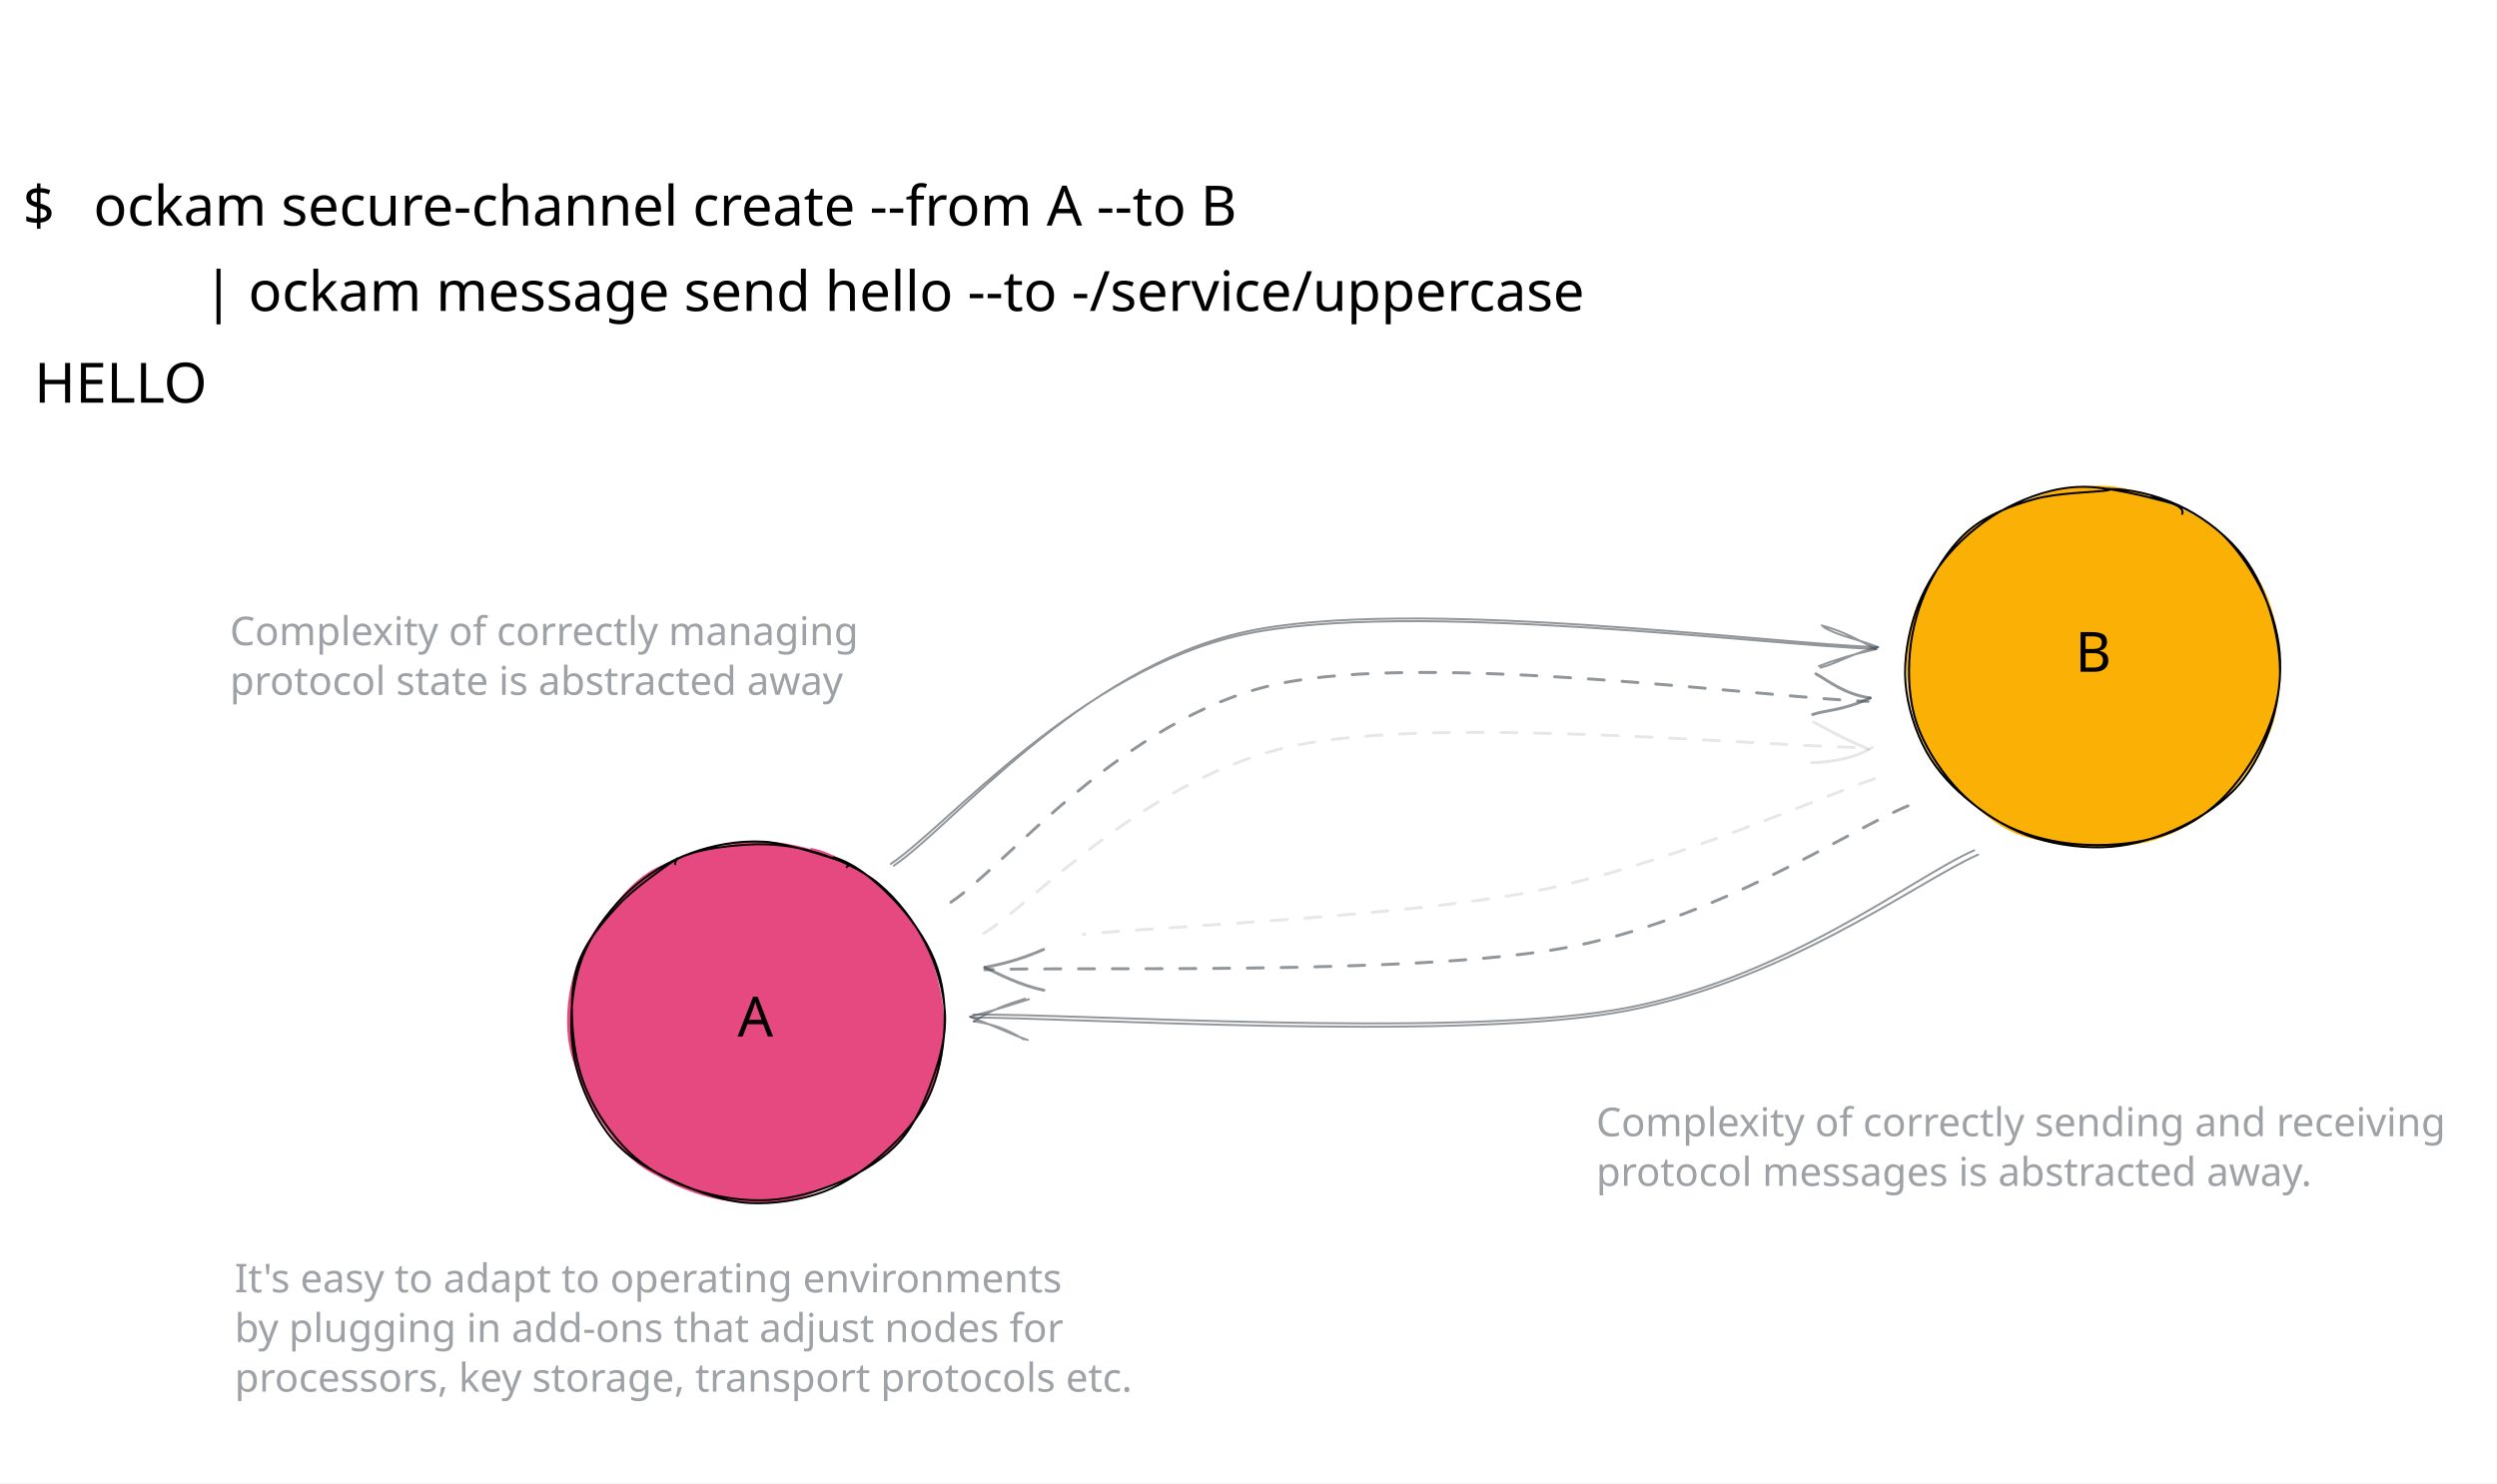
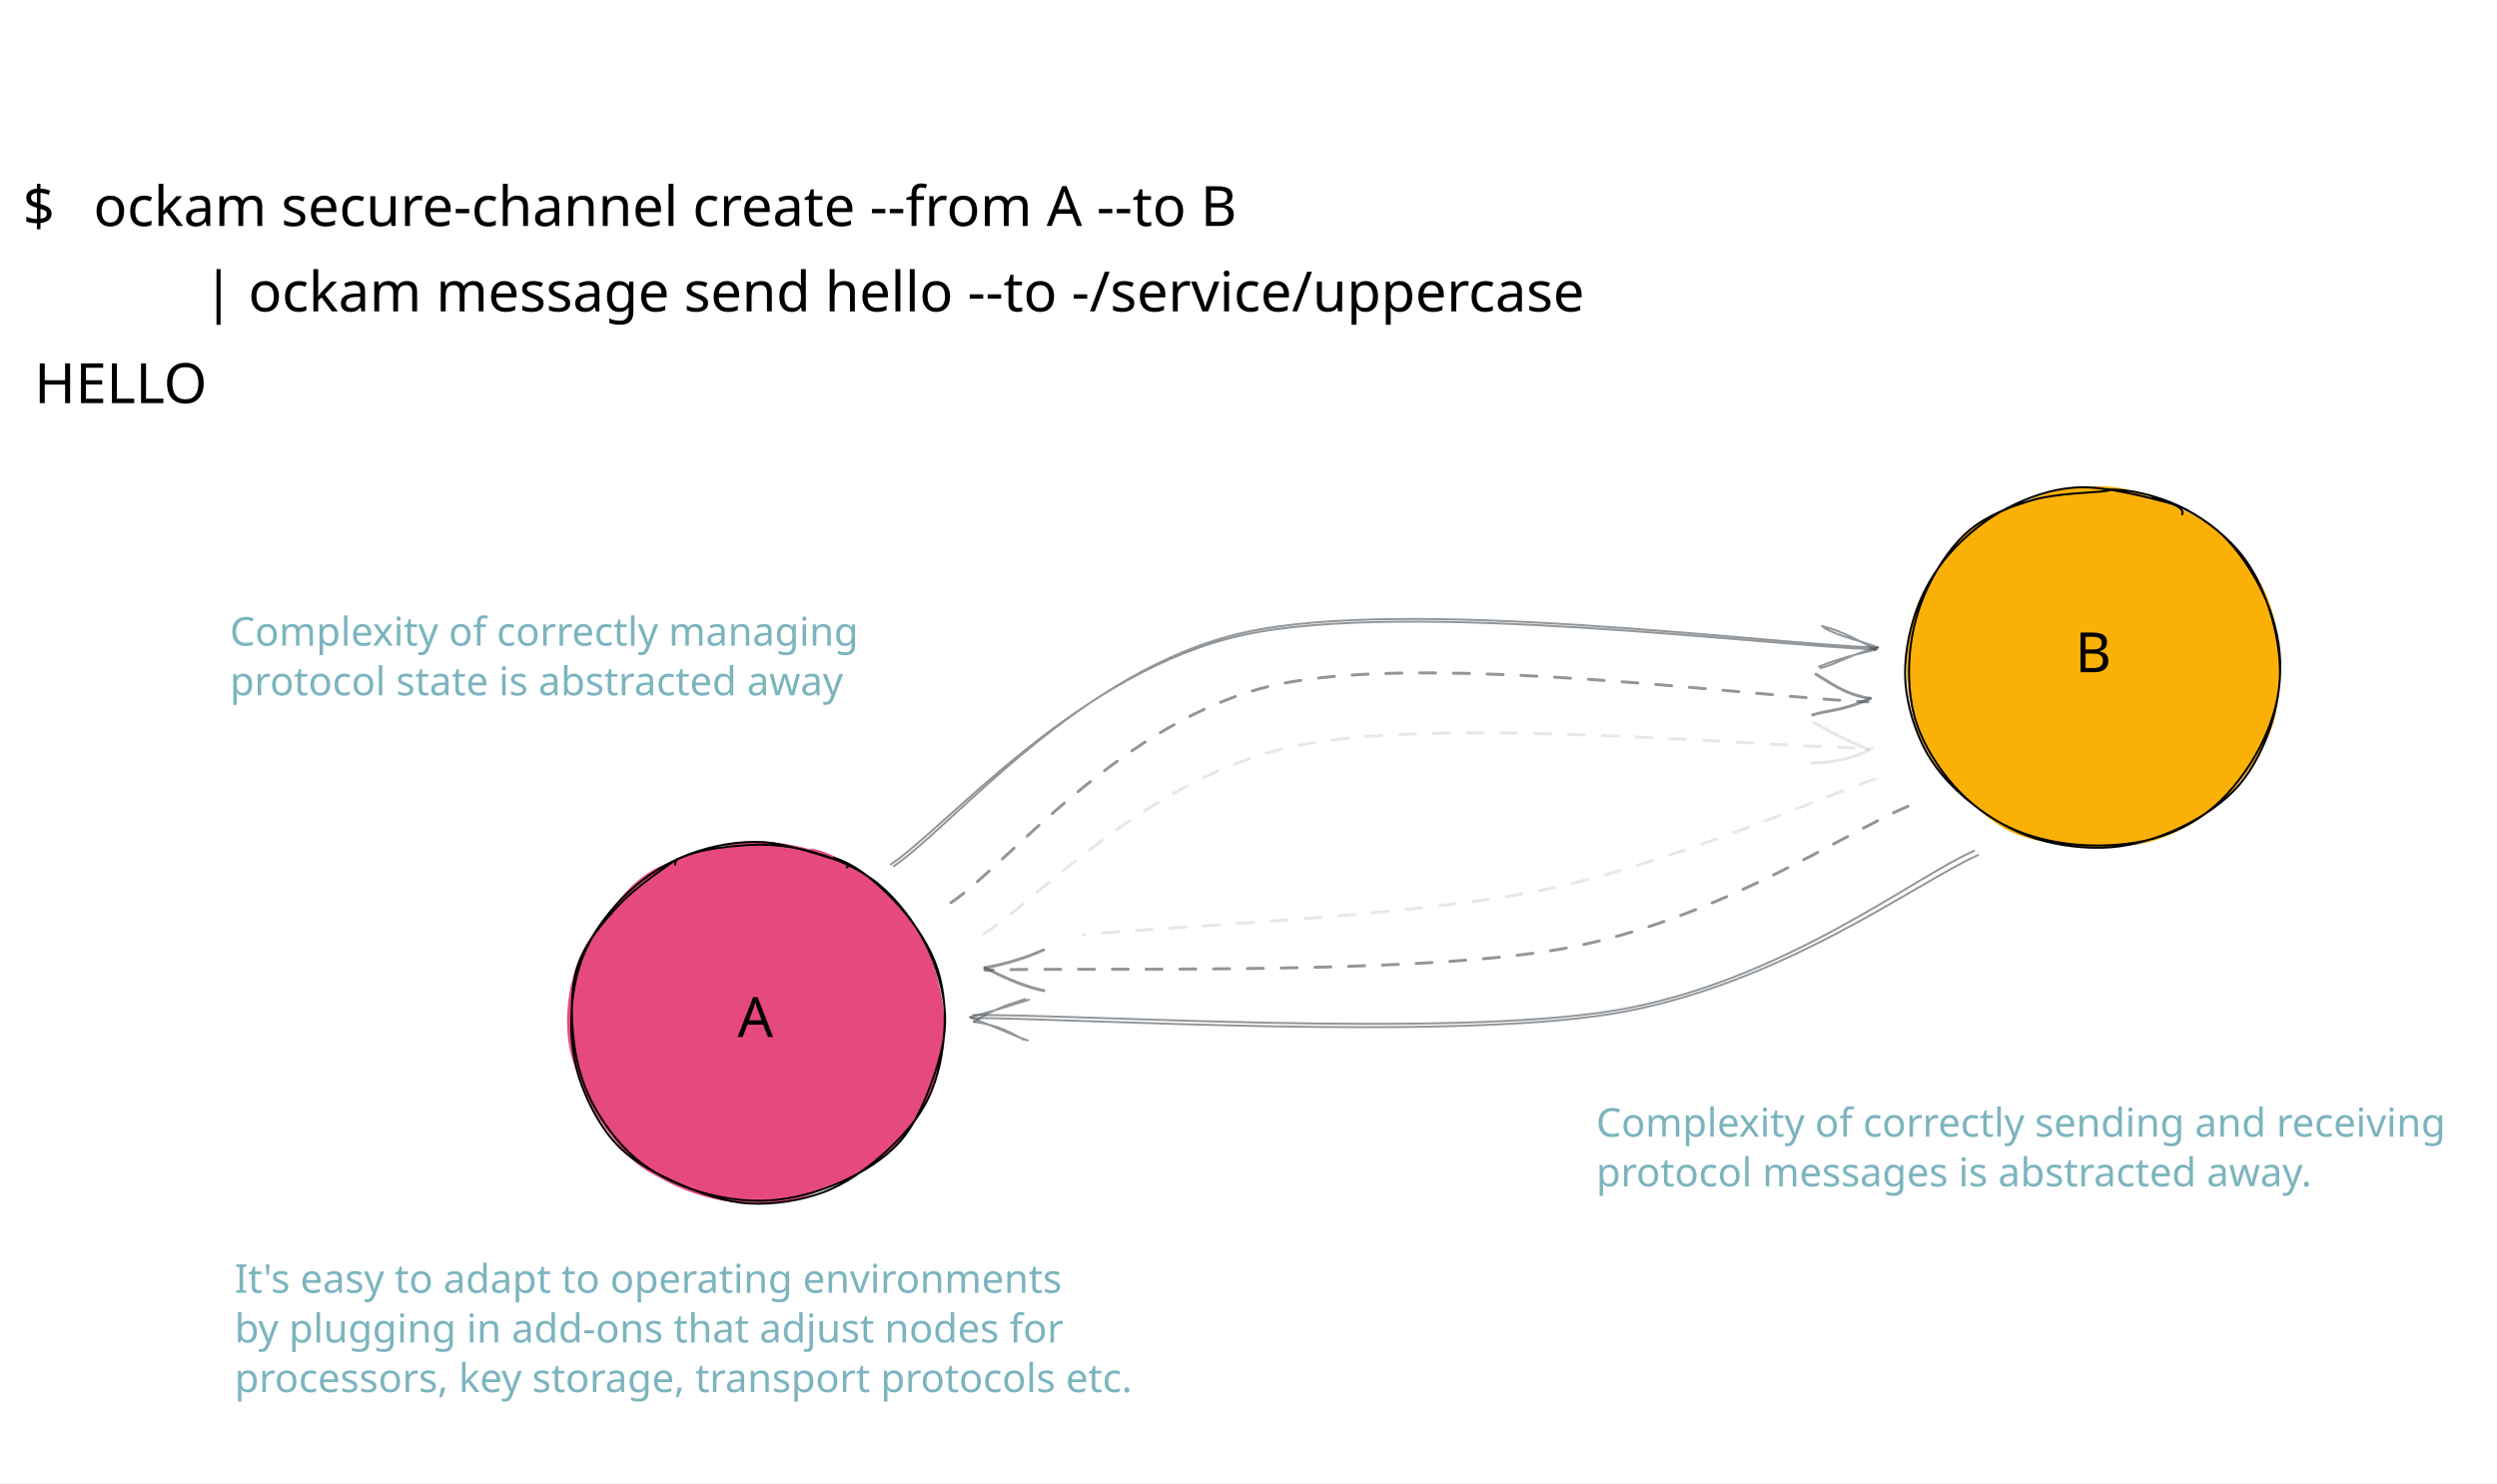
<svg xmlns="http://www.w3.org/2000/svg" version="1.1" viewBox="0 0 1257.012 746.746" width="1257.012" height="746.746">
  
-   eyJ2ZXJzaW9uIjoiMSIsImVuY29kaW5nIjoiYnN0cmluZyIsImNvbXByZXNzZWQiOnRydWUsImVuY29kZWQiOiJ4nO1cXFtT20hcdTAwMTZ+z69QMVu1L3Gn75d5M0lISFxiSTZcdTAwMTBcdTAwMDI7UynZlm2BLFx1MDAxOUlcdTAwMTic2fz3PS1cdTAwMWJLsuVcdTAwMWJcdTAwMTjGpEZcdTAwMGaJrJZafTnfd75zusVfz1x1MDAxY2cnXHUwMDFk9r2d351cdTAwMWTvpulcdTAwMDZ+K3avd57b61x1MDAwMy9O/CiEXCKa/U6iq7iZ3dlN037y+4tcdTAwMTduv486ftqIolx1MDAwYtSMeqPHvMDreWGawI3/hd+O81f2b+FFsddM3bBcdTAwMTN42Vx1MDAwM1lR/i4j2PTVwyjM3iuZXHUwMDE2nHIlJjf4ySt4Xeq1oLTtXHUwMDA2iZeX2Es7X+M3P+rXvonjt0nrVPnfa676lr+17Vx1MDAwN8GXdFx1MDAxOIw65Ta7V3GhTUlcdTAwMWFHXHUwMDE33onfSrtQTqauT55LXCJcdTAwMTi0/Kk4uup0Qy9JSs9Efbfpp0N7XHLjydXRIPzu5Fdu4Fx1MDAxNydcdTAwMTQxQvNe2scoxkhLRXSh96OGvIyCKLZcckljN0z6blxmg583p+E2LzrQprC1+L7r225Splx1MDAxMCak/Kau53e6KVx1MDAxNCsqkeJcdTAwMTJcdTAwMWJWbIeXTVx1MDAwMIGpI1xcXHUwMDFhoiYl9s39/VZmXHUwMDBif1x1MDAxNocobI2HKLxcboK8sbbgdcF+8meu+i13NM9Eaiy4kFJcdTAwMTmeXHUwMDBmcOCHXHUwMDE309VcdTAwMDVR81wiN43s6s/n1SbpXHUwMDA1gd9PqlxyUs2zR0JcdTAwMDRmwpBCM5ZcdTAwMTmkRzrC/Oebin60z+vn+/759VWdzTHIKcP6u8yRMElcdTAwMTF0lTJenHT7MGdcdTAwMTIxOV0yZZa/4exYaJK/td1cdTAwMDbGosJcdTAwMWO1RpLrUv1cdTAwMTNjJJogwqguYmVsi4Jio7TRZGOmOC7Ibacwq932XvT9pFx1MDAxMbrmetA/XG4wP25ehpPOlFxmzY3j6HpnUvLz+aJ6e+xcdTAwMWSnb1x1MDAwZY/bg+Rt593l8MPe4OjbXHUwMDA26u28XHUwMDFkvGnVXHUwMDFiJ+3g8vvAZZ24XHUwMDE3/ehtoN5cdTAwMTP6qnPx6V2t0WybznGbnZ59XHUwMDFjklxy1Fx1MDAxYpydNlx1MDAwZfT14HvtXHUwMDBiI77sXGZov/F+XHUwMDEz7d1LTntx8OqV2XNj37+6/lx1MDAxNPLd1epcdTAwMWSfzSUogbmRQj5cdTAwMDZBUWrmMVx1MDAxNCWYc0ZcdTAwMTTP71jGUOzN1/a3+l7QOHSFbFxcXHLcy+PhzXYzlNRcdTAwMDZRJZjBcsprSsKRJuAu5Fx1MDAwMr+5XHUwMDEyQXmSXHUwMDFijTdHUFDEwYlRuTln+Vx1MDAwZkMtr3dcdTAwMGJcdTAwMTlqOZNcYmy0zlXxPZkk9W7SKlx1MDAxYeFcbk9fnVxiXHUwMDFkbVxmwFCvLryHn/Hh5/D9+Y+Tjjy5JEfH5OWr2vZcdTAwMGJvhjJYzqpvZVx1MDAxMCfG0EX6e1x1MDAxNVx1MDAxZVmovSmfpVx1MDAxMDbDXHUwMDFjjGvQW7IwXHUwMDE5XHUwMDBmprLBiSlcbuy5hunlU1x1MDAxY4XpXHUwMDE3/0fmhXTp6p7b84NhaZYym4Th+Vdx8Fx1MDAxMlx1MDAwZl6XPS9KN9ZcdTAwMDO/XHUwMDEzZqDz2mVLTn2IYCfFadTPS5vwYlx1MDAxN6qL91vTXHUwMDFkiGK/44ducDRpxJ3wQ1x0n4dcdTAwMWatJOVcdTAwMWGiqpXxXHUwMDEznV1G8vuH6KU8O37/6VP7U2P/8Gjb8aNcdTAwMTRDklx1MDAwMU2Y6UBcdTAwMDHcL4SNXHUwMDFh39tcdTAwMGYvxlx1MDAwZl5cdTAwMDU/XHUwMDE0XHUwMDE0kVFMb2eUej/81LdcdTAwMDE/9Y3jR1DQXlxuJm1l/IT77y5u2u3zYfzh7Nvr9JL3z73BtuNcdTAwMDdcXI9EZia9Ylx1MDAxZlx1MDAwNiZG2FxihUuuaeNcdTAwMDCiq1x1MDAwMFxiXHUwMDE0reBcdTAwMDCgQtjx6yBod1x1MDAxYlx1MDAxMLS7XHUwMDE4QSNcdTAwMDVZXHUwMDA1ISbnQYiC3TDNqVk9XHUwMDEyXFxcdTAwMWMzbCmGtKCIY+hnydNkPojaZJUhvFx1MDAxNCVOQ4hcdTAwMWLQ28qYu4OIXHUwMDFihqx7UZhrhUE6z2KKXHUwMDEwiXR1WGg0gUhWr1x1MDAxNVx1MDAxNubxyK2J0PGVn49cZrkkdeN011x1MDAwZlt+2Ck3bLwqsL9CjiFcdTAwMDNp88q2soZcdTAwMTHDRCjCXHUwMDE0TL2imlx1MDAxMVG4reP2baspklSBvFJCwaTD9M703lx1MDAwYlvLW7U4N1toXHUwMDE1RlhJLCiAXHRcdTAwMWGlwDHp2UZJXGJcdTAwMThgjimjhlx1MDAxMUL4TJtcdTAwMDI3SV9GvZ6fwuB/ivwwnVx1MDAxZeRsNOtcdTAwMTbsXc+dIVxy6FOxbJpcdTAwMTX6tsZyXiA/c3LUZD8m538+r7xcdTAwMWKGXHUwMDE2XHRtSmlcdTAwMGV71HJLXlbFXFxYjOrBXHUwMDA2YYZcdTAwMTVTSipBMaF5fc+K/6+rKpiYm76nXHUwMDE4jF2Dr11dVlxcfz35/DV4d/KmxU/rZ9Q76+Dj422nREE0jC1cdTAwMDBoRlVwXHUwMDAzslx1MDAxY0/N61x1MDAxY0rU+u6UyFxua3pcdTAwMTNcdTAwMTJcdTAwMTR5K8fkJ7ldSiDiMVwiW1x1MDAwMuBUMufmO+pcblxcurpAV1x1MDAwMNL7gXdcdTAwMDNz5kRtp1x1MDAxOcV2XHUwMDExNFx1MDAxODo9N3TB93f+XGL7cZRGzShwXHUwMDAw9qnn+InjNmAq3CY023Gv3WGlMuGs9KqHViab6MZcdTAwMWRxrOfhWHMrjJVZPTvVMuKydfTW68XeXHK+rr354O1cdTAwMWWdbjuMXHTFXHUwMDAyacFcdTAwMDRcdTAwMTHTaW7FOTJcdTAwMTTC71x1MDAwN8YxZ1x1MDAxNUnuWVx1MDAxYyub7OBcdTAwMDQ/QoRccjg2iuJ7Z6jujePEy+SF44YtXHUwMDA3Lnn+oIyGXHUwMDFldNPteElcdTAwMDUg0DZcdTAwMDP7Xv26W1x1MDAxNCP43ERcdTAwMDAxhFJB5Fx1MDAxYZnoxStcdTAwMTSbwXrLTbreZsNcdTAwMThcclwik5KphaUsjFx1MDAwMaxzq9BcdTAwMTem0jZcdTAwMTDGSGbX9jVjwDacVy5vYY1mcnrjJFx1MDAxYsFcZpQ4x+v48l83jrGTSVx1MDAxNTFGXHUwMDE4u/AnSZ5pmURcZlx1MDAxNCPNKMy3hjhcdTAwMWRD2DBcdTAwMWIybDaMgeCKMqxBXHUwMDA1XHUwMDBiqSllprBzp9gqYiW5YWCSkjEun3YgI1x1MDAwNaCHV1x1MDAwNDK5LS+NZOYhI6vIXHUwMDE4ZCCMoUZSaewta1x1MDAwNjJzaZHhuclcdTAwMWSCIcDkXFyK1Vx1MDAxN1x1MDAxOFx1MDAxNi+wbqtcdTAwMDRiXHUwMDA2wmrNIT40imM+vdhvkDZcdTAwMTA8MqNcdTAwMTVRhfTk5tlxnI9cdTAwMTVcZmNjMOemYulOXHUwMDEzxFx1MDAxNTNMSsA0oD+/5TbZQ8BAXGLD62xSenJcdTAwMWO5XHUwMDBlXHUwMDFkSVxiUiEqk5JIhjklhbvGWVx1MDAxNY2MNuBcdTAwMThcdMFcdTAwMTIzXGJcdTAwMTjvxpHrJKDgNVx1MDAxMFtcYi0hYqSgPKScbVx1MDAxNkeCXHUwMDAzf8JgwrBcdTAwMTIp9ZMmyZrdt2IwXGYz8H7Zuu1h18JLdr20vvloscdcZk42xZikQFx1MDAxMFOMXHTkgW1WbnXCXFy8c2RbdSRh1llcdTAwMTGtXHUwMDE0YFxufFYhUsqWlYywSTlAmzDceq1cdTAwMDdcdTAwMTWUXHUwMDEyXHUwMDAxgIwy1JBSS3LGpFx1MDAwMG+KXHUwMDE1XHUwMDA1S6GSXHUwMDE29rzcMibE+UJcdTAwMDNt/kOZk/Q4zFxuSFxyaFx1MDAxOZaEsMJdY1x1MDAwMUdtglZrQlx1MDAxNag9ps3DMyblhlx1MDAxOSwkXHUwMDAzJ1xy+khWaF1cbiqMMJBQcFx1MDAxYmcglJ44YSqOQNkzLVx1MDAwNC/Ztj1cdTAwMTRFXHUwMDAyrJZOrHppdXOhYo9cdTAwMTmQbIwuXHUwMDBi8nGKLlx1MDAxNUQvyoBcdTAwMDGtTJeLN8RtK11qo8FRmYpcdTAwMDV40CQww8t2gI1YktJ7sCRcdTAwMTdcYt6CJZhcdTAwMTPluIolgbO10uXNrrf8KDIuV780Pa5cdTAwMTF1Uy5ccoah0tyyo1x1MDAxNlx1MDAxNUykkWRCK6NHbnCWiDZcdTAwMWV0XHUwMDAzJ1JcYlx1MDAxMVxyaEmNNVx1MDAxNbN6klxuxDjIJWK0YGB1ZFbmPiV6JEKiqXV3e9Rcboa8rIq5sLitXGJLwJ3QXHUwMDAySFiojSlISubviaVcdTAwMWGDYlx1MDAxNXT1VOTiz1xytpVcdTAwMTNcdJhcIrKb3/nMllxukGJcYuKi6Vx1MDAxZO5cdTAwMWInRVxi6NHcT9J0XHUwMDA28+ov0uzBgFx1MDAwM3K/9Vx1MDAwYvLhOtxDQFxiYpBcdTAwMTXaZvI4NrN6kdmsoOBKaWAoZlx1MDAxM+6LXHUwMDE5sdyRzbJSqWzTilxyI1x1MDAxMDRSTJFcdTAwMTJQ1fgzy6VVVFilPVxu9rgmXHLNW/skXHUwMDBiWEhqQFx1MDAxN2Nq9UDW7Fx1MDAwN42v2Hs3rMuDM5FcdTAwMDSvafds61x1MDAxNz85N4gpVsFBj7M1X9J8MXPR3mJl8+RcXKzDN09lbz5U5facxGuCQdSaXTdcZr3AacaeXeWv1dpx1HPqcJJGzlbsoVxcp7l3QyWbj0qiIEJcdTAwMTNcdTAwMDV6XYrKXHUwMDFiM7i4iWRyeFI/So+C8yNcdTAwMWVcdTAwMWRu/YZlm9eTuGpHXHUwMDAys1x1MDAxMf6Do1LlKeKFXHUwMDFillx1MDAwMb2g7OmviMr/OSNDXHUwMDFmr8Nn6/VO11x1MDAwYoJoZNy1XHUwMDE3iVx1MDAxN1x1MDAwZvym9+Kq3/fiplv8hvTvQ+ddmn03lNL5KFx1MDAwNd0qXGanZPUt0Vx1MDAxZln74OSb9r/2YnOmXHUwMDBmLshRXHUwMDEyXHUwMDA2245SwOE8lEqNhCFL9lx1MDAxMtxcdTAwMTelZqXPckDkXHUwMDE4pe1H078gSt++Pjj4uFxyuFx1MDAxYjXkTkgq/l2PKSRcdTAwMTmIXHUwMDEzhOZrfN/20rBGzNRe3O1cdTAwMWZcdTAwMWV91vutXHUwMDFme6S57UBcdTAwMTJcdTAwMTQjjsGzz3xcdTAwMWaqKUOCXHUwMDEzXFyG2OY34Fx0XFzxhU5F3Mts0lx1MDAwYjP6KFgymnK2zufJlVhaeVx1MDAwN95++u/E8dxk6ICfcFtuP7UnXHUwMDExeFx0N7U71bxw4MdRmLX8j7AxdPrBVcfuTXX8XHUwMDEw7m/VojBx0q6bwo/zqyR1wqjlJU47irNtbU1cdTAwMTiNKE6eO1x1MDAxN97QSdIoXHUwMDA29/TcXHUwMDE5zUpcdTAwMTSnzu3ON2hD2kROJailflRQb9mIjNjl2Thw3nH7/S92K/DObVx1MDAwNlx1MDAwM2zRb42nPe/XzsD3rner/jRMdthaM8ay3OBleZqfz37+XHUwMDFmNaN0uyJ9
+   eyJ2ZXJzaW9uIjoiMSIsImVuY29kaW5nIjoiYnN0cmluZyIsImNvbXByZXNzZWQiOnRydWUsImVuY29kZWQiOiJ4nO1cXFtT20hcdTAwMTZ+z69QMVu1L3Gn75d5M0lISFxiSTZcdTAwMTBcdTAwMDI7UynZlm2BLFx1MDAxOUlcdTAwMTic2fz3PS1cdTAwMWJLsuVcdTAwMWIxjKFGXHUwMDBmXHUwMDE5o5Zare7zfec7p4/mr2eOs5NcdTAwMGX73s7vzo5303RcdTAwMDO/XHUwMDE1u9c7z+35gVx1MDAxNyd+XHUwMDE0Qlx1MDAxM83+TqKruJld2U3TfvL7i1x1MDAxN26/jzp+2oiiXHUwMDBi1Ix6o9u8wOt5YZrAhf+Fv1x1MDAxZOev7N/Cg2KvmbphJ/CyXHUwMDFisqb8WUbw6bOHUZg9lzCuNSOYi8lcdTAwMTV+8lxunpd6LWhuu0Hi5S321M7X+M2P+rVv4vht0jpV/veaq77lj237QfAlXHUwMDFkXHUwMDA2o7dym92ruDCoJI2jXHUwMDBi78RvpV379Knzk/uSXGJmLb8rjq463dBLktI9Ud9t+unQnsN4cnY0XHUwMDBivzv5mVx1MDAxYviLXHUwMDEzilx1MDAxOKH5W9rbKMZIMqmIVmJqJC+jIIrtSNLYXHKTvlx1MDAxYsP05+NpuM2LXHUwMDBlXGYqbC2+7vr2PSlTXGJcdTAwMTNSflLX8zvdXHUwMDE0mlx1MDAxNZVIcYlcciuOw8tWgFx1MDAxOMFcYpeGqEmLfXJ/v5VZw5/FOVxuW+M5XG6vgiBcdTAwMWasbXhdsKD8nqt+y1x1MDAxZC00kVx1MDAxYVx1MDAwYkFcdTAwMTjYXHUwMDAyz59cdTAwMTT44cV0d0HUvMhtIzv783m1UXpB4PeTapNUcy2SXGLMhCGcrGyRXHUwMDFl6Vxi859vKvrRPq+f7/vn11d1NsdcIqcs6++yR8IkRfCqlPHiotubOZOIyemWKbP8XHJnx0KT/K3tNjBcdTAwMTZcdTAwMTXmqDWSXFyX+p9cdTAwMTgj0Vx1MDAwNFx1MDAxMUZ1XHUwMDExLGNbXHUwMDE0XHUwMDE0XHUwMDFipY0mXHUwMDFiM8VxQ247hVXttvei7yeN0DXXg/5RgPlx8zKcvEzJ0Nw4jq53Ji0/ny/qt8fecfrm8Lg9SN523l1cdTAwMGU/7Fxyjr5toN/O28GbVr1x0lx1MDAwZS6/XHUwMDBmXFzWiXvRj95cdTAwMDb6PaGvOlx1MDAxN5/e1Vx1MDAxYc226Vx1MDAxY7fZ6dnHIdlAv8HZaeNAX1x1MDAwZr7XvjDiy86A9lx1MDAxYu83Md695LRcdTAwMTdcdTAwMDevXpk9N/b9q+tPId9drd/xr/lcdTAwMDSFuZFC5vZ3f1x1MDAwNEWpmcdQXHUwMDE03CVnRPH8imVcZsXefG1/q+9cdTAwMDWNQ1fIxtXAvTxcdTAwMWXebDdDSW1cdTAwMTBVglx1MDAxOSyn3KYkXHUwMDFjaYJcdTAwMDWXXHUwMDBi/OZKXHUwMDA05UluNN5cdTAwMWNBQVx1MDAxM+dCUrk5Z/lcdTAwMGZDLe93XHUwMDBiXHUwMDE5ajmTXGJsQPluiklS7yatolx1MDAxMa7w9NmJ0NHGXHUwMDAwXGb16sp7+Fx1MDAxOVx1MDAxZn5cdTAwMGXfn/846ciTS3J0TF6+qm2/8mYog+Ws/FZcdTAwMDZxYlxmXaS/V+GRhdqb5rHPhELYXGZzQFx1MDAxOFx1MDAwNHpLXHUwMDE2XHUwMDE24/5UNuaK4kJIttz08iWOwvSL/yPzQrp0ds/t+cGwtEqZTcL0/Ks4eYlcdTAwMDePy+5cdTAwMTelXHUwMDBi64HfXHQz0HntsiWnPsSwk+Y06uetTXiwXHUwMDBi3cX7relcdTAwMTeIYr/jh25wNFx1MDAxOcSd8EPJ3NBVK0m5hqhqZfxEZ5eR/P4heinPjt9/+tT+1Ng/PNp2/CjFIEhcdTAwMDWaMNOBXHUwMDAyuF9cYlx1MDAxYjX+ZT+8XHUwMDE4P3hcdTAwMTX8UFBERjH9XHUwMDAwUSo4eKlcZl9HXHUwMDA0/lx1MDAxYX7q24Cf+sbxIyhoL1x1MDAwNYu2Mn7C/XdcdTAwMTc37fb5MP5w9u11esn7595g2/FcdTAwMDOuR1wiM5NesTdcdTAwMDNcdTAwMTMjbITCJde0cVx1MDAwMNFVXHUwMDAwXHUwMDA0ilZwXHUwMDAwUCHseDpcYtrdXHUwMDA2XHUwMDA07S5G0EhBVkGIyXlcdTAwMTCiYDdMc2pWj1x1MDAwNFx1MDAxN8dcZluKIS0o4lx1MDAxON6z5GkyXHUwMDFmRG2yylx1MDAxMF6KXHUwMDEypyHEXHLobWXM3UHEXHJD1r0ozLXCIJ1nMUWIRLo6LDSaQCSr11xuXHUwMDBi83jk1kTo+MzPXHUwMDA3hlxckrpxuuuHLT/slFx1MDAwNzbeXHUwMDE32F8hx5CBtHllR1nDiGFcIlx1MDAxNGFcbpZeUc2IKFxc1nH7dtRcdTAwMTRJqkBeKaFg0WF5Z97eXHUwMDBiW8tHtTg3W1x1MDAxOFx1MDAxNUZYSSwogFx0XHUwMDA2pcAx6dlBSVxiXHUwMDE4YI0po4ZcdTAwMTFC+MyYXHUwMDAyN0lfRr2en8Lkf4r8MJ2e5Gw261x1MDAxNuxdz50hXHJ4p2LbNCv0bY/lvED+y8lRk/0x+f3n88qrYWqR0KaU5rBHLbfkZV3MhcWoXHUwMDFmbFx1MDAxMGZYMaWkXHUwMDEyXHUwMDE0XHUwMDEzmvf3rPjfdVVcdTAwMDUriIaZqFx1MDAxNnDONV1dlV9/Pfn8NXh38qbFT+tn1Dvr4OPjbWdEQTRMLeBnRlRwXHUwMDAzqlx1MDAxY08t66yoaFx1MDAwMO6E1ndnRCbyNZhwoMhHOeY+ye1OXHUwMDAyXHUwMDExXHUwMDBmXHUwMDEx2IJcdTAwMTfQkuSq4I6yXHUwMDAyl84ukFx1MDAxNVx1MDAwMPR+4N3AmjlR22lGsd1cdTAwMDVccoZOz1xyXXD9nT/Cflx1MDAxY6VRM1xuXHUwMDFjQH3qOX7iuFxyWFxut1x0w3bca3dYKUw4Kz3qvoXJJl7jjjCevy9cZu5aXHUwMDE4XHUwMDAynn1lXHUwMDFjt4y4bFx1MDAxZL31erF3g69rbz54u0en245jQrFAWjBBxHSaW3GOXGaF8PuegcxZRZJ7XHUwMDE2yMomOzjBXHUwMDBmslx1MDAwZrwlQE68TF44bthy4JTnXHUwMDBmynDowWu6XHUwMDFkL6lAXHUwMDA02mZk/9J73S2KXHUwMDExfD7WXHKhVFx1MDAxMLlGJnrxXHUwMDBlxWaw3nKTrrfZMEaDyKRkamMpXHUwMDBiY1x1MDAwMOvcKvSFqbRccoQxktm9fc1cdTAwMTiwXHLnldtbWKOZnN44yUYwXHUwMDAzJc7xOs786cYxdjGpXCLGOipNuCR5pmVcdTAwMTIxUIw0o7DeXHUwMDFh4nRcZmHDbMiw2TBcdTAwMDaCK8qwxsCiUlPKTKFypzgqYiW5YWCSkjEuXHUwMDFmdyAjXHUwMDA1oIdXXHUwMDA0MrktL41k5iEj68hcdTAwMThkIIyhRlJp7CVrXHUwMDA2MnNpkeG5yVx1MDAxZIIhwORcXIrVJdDiXHLWbZVAzEBYrTnEh0bxYiXgaLPfIG0geGRGK6JcbunJzbPjOFx1MDAxZitcdTAwMTjGxmDOTcXWnSaIK2aYlIBpQH9+yW2yh4CBXHUwMDEwhtcpUnp0XHUwMDFjuVx1MDAwZVx1MDAxZEmIUqmSUlx1MDAxMskwz1x1MDAwM/NcdFx1MDAxYkEoa7RcdTAwMDHHSFxilphBxHg3jlxcJ1x1MDAwMVx1MDAwNY+BXHUwMDAwQ1iVSSkoXHUwMDBmKWeHxZHgwJ8wmTCtREr9qEmyZutWXGaGaVx1MDAwNt4vW7c97F54ya6X9jdcdTAwMWYt9pjByaZcdTAwMTiTXHUwMDE0XGJiijGBPLDNyq1OmIsrR7ZVR1x1MDAxMmadXHUwMDE10UpcdTAwMDGmwGfhnISybSUjbFJcdTAwMGXQJlxmt17rXlx1MDAwNaVEXHUwMDAwIKNcZjWkNJKcMSnAm2JFwVKopIWal1vGVFhcdFxytPlcdTAwMGZlTtLjsCogNWBkWFx1MDAxMsJcbleNXHUwMDA1XHUwMDFjtVx0Wq1cdFWg9pg298+YlFx1MDAxYmawkFxmnDToI1mhdSmoMFvCXHLDl5yBUHrkhKk4XHUwMDAyZc+0XHUwMDEwvGTb9lBcdTAwMTRcdLBaOrHqpd3NhYo9ZkCyMbosyMcpulRcdTAwMTC9KFx1MDAwM1x1MDAwNrQyXS4uiNtWutRGg6MyXHUwMDE1XHUwMDFi8KBJYIWXVYCNWJLSX2BJLlx1MDAxMDxcdTAwMDVLMCfKcVx1MDAxNUtcdTAwMDJna6XLxa63/CgyLldPmlx1MDAxZdeIuimXXHUwMDA2w1RpbtlRi1xuJtJIMqGV0SM3OEtEXHUwMDFiXHUwMDBmuoFcdTAwMTMphIhcdTAwMDa0pMaailk9SVx1MDAwNWJcdTAwMWPkXHUwMDEyMVowsDoyK3NcdTAwMWZcdTAwMTM9XHUwMDEyIdHUvrs9alx1MDAwNUNe1sVcXFjcdoQl4E5oXHUwMDAxJCzUxlx1MDAxNCQl82tiqcagWFx1MDAwNV09XHUwMDE1ufhzg23lRFx1MDAwMqaIbPE7nympXHUwMDAwKYYgLpqucN84KUJAj+Z+kqYzmFd/kWZcdTAwMGZcdTAwMDZcdTAwMWOQ+60nyIfrcFx1MDAwZlx1MDAwMSGIQVZom8nj2MzqRWazgoIrpYGhmE24L2bE8otslpVKbZtWbFx1MDAxOIGgkWKKlICq9Ogzy6VdVFilPVxu9rgmXHLN2/wkXHUwMDBiWEhqQFx1MDAxN2Nq9UDW7Fx1MDAwN42v2Hs3rMuDM5FcdTAwMDSvafds6zc/OTeIKVbBQVx1MDAwZlOaL2m+mbmotljZPDlcdTAwMTfr8M1jqc2Hrtyek3hNMIhas+uGoVx1MDAxNzjN2LPb/LVaO456Tlx1MDAxZH6kkbNcdTAwMTU1lOtcZvduqGTzUUlcdTAwMTREaKJAr0tReWNcdTAwMDZcdTAwMTc3kUxcdTAwMGVP6kfpUXB+xKPDrS9Ytnk9iasqXHUwMDEymI3w71x1MDAxZJWqULu1qGBcdTAwMTnQXHUwMDBiyp4+RVT+z1x1MDAxOVx1MDAxOfp4XHUwMDFmPtuvd7peXHUwMDEwRCPjrr1IvHjgN71cdTAwMTdX/b5cdTAwMTc33eI3pH9cdTAwMWY67zLsu6GUzkcp6FZhOCWrl0R/ZO2Dk2/a/9qLzZk+uCBHSVx1MDAxOGw7Slx1MDAwMYfzUCo1XHUwMDEyhiypJfhVlJqVPstcdTAwMDGRY5S2XHUwMDFmTT9BlL59fXDwcVx1MDAxYnA3XHUwMDFhyJ2QZNjcSlqIy1x1MDAxOSBcdK9RSvvSsEbM1F7c7Vx1MDAxZlx1MDAxZX3W+61cdTAwMWZ7pLntSFx1MDAxMlx1MDAxNCOOwbXPfCCqKUOCXHUwMDEzXFzG2OYr8Fx1MDAwNK74RKdcIvBlNuuFXHUwMDE5fVxiMD10XHTefvrvxPHcZOiAo3Bbbj+1P1wicFx1MDAxM25qS9W8cODHUZiN/I+wMXT6wVXHVqc6flxi17dqUZg4addN4Y/zqyR1wqjlJU47irO6tibMRlx1MDAxNCfPnVx1MDAwYm/oJGlcdTAwMTSDf3rujFYlilPntvRccsaQNpFTiWqpXHUwMDFmXHUwMDE01Vs2IyN6eTaOnHfcfv+LLVx1MDAwNt65TWGALfqt8bLn77Uz8L3r3ar/N0x22F4zyrLc4GWJmp/Pfv5cdTAwMWZcdTAwMDS/dbYifQ==
  <defs>
    <style class="style-fonts">
      @font-face {
        font-family: "Virgil";
        src: url("https://unpkg.com/@excalidraw/excalidraw@0.14.2/dist/excalidraw-assets/Virgil.woff2");
      }
      @font-face {
        font-family: "Cascadia";
        src: url("https://unpkg.com/@excalidraw/excalidraw@0.14.2/dist/excalidraw-assets/Cascadia.woff2");
      }
    </style>
  </defs>
  <rect x="0" y="0" width="1257.012" height="746.746" fill="#ffffff" />
  <g stroke-linecap="round" transform="translate(10 10) rotate(0 618.5059 363.373)">
    <path d="M-0.01 -0.51 C423.74 2.5, 847.19 3.25, 1236.73 0.4 M-0.37 -0.28 C417.07 -4.74, 834.46 -4.89, 1236.85 0.05 M1237.29 0.75 C1238.83 150.35, 1238.73 300.6, 1236.67 726.83 M1236.61 -0.3 C1235.92 145.37, 1236.19 290.66, 1236.93 726.93 M1237.23 727.3 C802.27 730.64, 368.6 731.45, -0.01 727.29 M1237.26 726.36 C885.45 722.97, 533.28 722.86, -0.32 726.72 M0.4 726.97 C-0.47 448.84, -0.67 169.59, 0.68 0.59 M-0.11 726.78 C1.27 558.87, 0.53 391.4, 0.2 0.29" stroke="transparent" stroke-width="1" fill="none" />
  </g>
-   <g stroke-linecap="round" transform="translate(959.8027 245.498) rotate(0 94.32422 90.56641)">
+   <g stroke-linecap="round" transform="translate(959.8027 245.7285) rotate(0 94.32422 90.56641)">
    <path d="M90.86 -0.34 C102.19 -2.18, 114.89 1.93, 126.2 5.85 C137.52 9.77, 149.7 15.4, 158.75 23.17 C167.81 30.95, 175.72 42.07, 180.54 52.51 C185.35 62.95, 187.14 74.33, 187.65 85.81 C188.17 97.29, 187.66 110.3, 183.63 121.4 C179.59 132.5, 171.68 143.93, 163.46 152.42 C155.24 160.9, 145.07 167.52, 134.32 172.31 C123.58 177.1, 111.05 180.74, 98.99 181.16 C86.93 181.59, 73.37 178.9, 61.96 174.86 C50.54 170.82, 39.38 164.56, 30.48 156.92 C21.59 149.28, 13.64 139.47, 8.58 129.03 C3.52 118.59, 0.69 105.93, 0.13 94.28 C-0.42 82.64, 0.95 70.14, 5.23 59.16 C9.52 48.18, 17.59 36.78, 25.83 28.4 C34.07 20.02, 41.56 13.43, 54.69 8.85 C67.81 4.28, 93.7 1.44, 104.58 0.94 C115.47 0.45, 120.17 4.37, 120.01 5.87 M63.56 5.41 C74.34 0.3, 89.19 -1.56, 100.98 -0.82 C112.77 -0.09, 123.67 4.54, 134.31 9.82 C144.95 15.1, 156.82 22.43, 164.83 30.85 C172.83 39.28, 178.49 49.63, 182.32 60.38 C186.15 71.13, 188.46 83.66, 187.81 95.34 C187.16 107.03, 183.47 119.89, 178.43 130.49 C173.38 141.1, 166.44 151.17, 157.54 158.98 C148.63 166.8, 136.32 173.86, 125.01 177.39 C113.7 180.92, 101.66 180.85, 89.68 180.18 C77.71 179.5, 63.95 178.32, 53.13 173.35 C42.32 168.38, 32.71 159.23, 24.79 150.35 C16.86 141.48, 9.67 130.95, 5.6 120.11 C1.53 109.27, -0.49 96.67, 0.36 85.33 C1.21 73.98, 5.77 62.5, 10.72 52.03 C15.67 41.56, 21.15 30.38, 30.07 22.53 C38.99 14.67, 58.56 7.52, 64.25 4.88 C69.94 2.25, 63.86 5.31, 64.21 6.72" stroke="none" stroke-width="0" fill="#fab005" />
    <path d="M122.87 4.98 C134.35 6.7, 146.28 13.06, 155.41 20.48 C164.55 27.9, 172.29 39.14, 177.69 49.52 C183.08 59.91, 186.75 71.37, 187.78 82.79 C188.81 94.21, 187.28 106.92, 183.87 118.04 C180.46 129.17, 174.89 140.8, 167.32 149.57 C159.75 158.33, 149.18 165.41, 138.44 170.63 C127.7 175.85, 115.14 179.9, 102.87 180.87 C90.61 181.84, 76.47 180.1, 64.84 176.45 C53.21 172.8, 42.24 166.21, 33.09 158.96 C23.94 151.72, 15.57 143.09, 9.96 132.97 C4.35 122.85, 0.35 109.94, -0.57 98.27 C-1.48 86.59, 0.77 73.78, 4.46 62.92 C8.15 52.06, 13.85 41.93, 21.57 33.11 C29.3 24.29, 39.91 15.58, 50.82 10 C61.72 4.42, 73.72 0.12, 87.01 -0.37 C100.3 -0.86, 121.93 4.81, 130.55 7.08 C139.17 9.35, 139.3 11.93, 138.73 13.24 M100.54 0.79 C112.07 0.26, 125.82 3.85, 136.8 8.87 C147.78 13.9, 158.78 22.26, 166.4 30.93 C174.03 39.59, 178.97 49.84, 182.54 60.86 C186.12 71.88, 188.64 85.39, 187.84 97.04 C187.03 108.68, 183.17 120.2, 177.69 130.74 C172.2 141.28, 163.79 152.64, 154.92 160.26 C146.06 167.88, 135.9 173.22, 124.51 176.45 C113.11 179.67, 98.71 180.57, 86.53 179.62 C74.36 178.67, 61.92 175.71, 51.45 170.73 C40.98 165.76, 31.47 158.51, 23.71 149.76 C15.96 141, 8.6 129.35, 4.93 118.21 C1.25 107.07, 0.65 94.44, 1.67 82.93 C2.69 71.41, 5.99 59.48, 11.06 49.13 C16.14 38.78, 23.3 28.04, 32.13 20.84 C40.96 13.63, 52.71 9.1, 64.03 5.89 C75.35 2.67, 94.1 2.31, 100.04 1.54 C105.99 0.76, 99.88 0.05, 99.71 1.23" stroke="#000000" stroke-width="1" fill="none" />
  </g>
-   <g stroke-linecap="round" transform="translate(286.9629 423.9434) rotate(0 94.32422 90.56641)">
+   <g stroke-linecap="round" transform="translate(286.9629 424.1738) rotate(0 94.32422 90.56641)">
    <path d="M76.5 1.63 C87.32 -1.86, 101.17 -0.77, 113.06 1.58 C124.95 3.94, 137.89 9.21, 147.86 15.74 C157.82 22.26, 166.47 31.16, 172.84 40.72 C179.2 50.29, 183.87 61.77, 186.04 73.12 C188.21 84.46, 188.2 97.39, 185.88 108.82 C183.56 120.24, 178.51 132.29, 172.1 141.67 C165.7 151.06, 157.47 158.94, 147.46 165.15 C137.45 171.36, 123.89 176.39, 112.02 178.91 C100.15 181.42, 88.11 182.35, 76.24 180.24 C64.38 178.12, 50.95 172.83, 40.82 166.21 C30.7 159.6, 22.14 150.4, 15.49 140.54 C8.84 130.69, 3.21 118.49, 0.92 107.08 C-1.37 95.67, -0.92 83.37, 1.74 72.08 C4.4 60.8, 10.29 49, 16.88 39.34 C23.46 29.69, 30.83 20.38, 41.23 14.15 C51.63 7.93, 72.66 4.03, 79.27 1.97 C85.88 -0.08, 80.62 0.54, 80.89 1.84 M121.13 2.96 C132.55 4.81, 146 14.09, 155.22 21.67 C164.43 29.24, 171.04 38.46, 176.43 48.39 C181.83 58.32, 186.12 69.83, 187.59 81.25 C189.06 92.67, 188.64 105.57, 185.24 116.9 C181.83 128.23, 175.02 140.43, 167.17 149.25 C159.31 158.06, 148.54 164.45, 138.1 169.79 C127.66 175.13, 116.24 180.12, 104.55 181.3 C92.85 182.48, 79.69 180.06, 67.93 176.84 C56.17 173.63, 43.35 169.26, 33.99 162 C24.64 154.73, 17.6 143.64, 11.78 133.25 C5.97 122.85, 0.61 111.24, -0.9 99.6 C-2.4 87.97, -0.99 74.59, 2.75 63.43 C6.5 52.28, 13.83 41.51, 21.58 32.69 C29.33 23.88, 38.69 15.72, 49.26 10.55 C59.84 5.38, 72.91 2.57, 85.05 1.69 C97.19 0.8, 116.35 4.41, 122.12 5.25 C127.89 6.08, 120.18 5.31, 119.68 6.7" stroke="none" stroke-width="0" fill="#e64980" />
    <path d="M132.69 7.67 C143.65 10.76, 153.96 19.81, 162.42 28.48 C170.89 37.15, 179.16 48.83, 183.51 59.67 C187.85 70.51, 189.03 82, 188.5 93.53 C187.97 105.05, 185.4 118.32, 180.34 128.81 C175.28 139.29, 166.92 148.55, 158.13 156.43 C149.33 164.31, 138.9 171.86, 127.58 176.08 C116.26 180.3, 102.27 182.44, 90.21 181.76 C78.14 181.08, 66.19 176.81, 55.22 172.01 C44.24 167.2, 32.6 161.3, 24.35 152.93 C16.1 144.56, 9.64 132.71, 5.7 121.8 C1.75 110.9, 0.25 98.87, 0.66 87.49 C1.08 76.11, 3.25 64.07, 8.18 53.52 C13.1 42.98, 21.47 32.19, 30.22 24.21 C38.96 16.23, 49.45 9.7, 60.65 5.64 C71.85 1.57, 84.64 -0.86, 97.41 -0.16 C110.18 0.54, 130.29 7.72, 137.27 9.85 C144.25 11.97, 140.1 11.11, 139.29 12.61 M51.69 9.85 C61.44 3.83, 77.19 2.09, 89.21 1.33 C101.24 0.56, 112.8 1.97, 123.85 5.26 C134.9 8.56, 146.32 13.49, 155.5 21.12 C164.68 28.74, 173.39 40.17, 178.93 51.01 C184.47 61.84, 188.12 74.81, 188.74 86.12 C189.37 97.43, 186.45 108.11, 182.69 118.84 C178.92 129.58, 173.79 141.87, 166.14 150.53 C158.49 159.18, 147.73 165.84, 136.76 170.8 C125.79 175.75, 112.48 179.48, 100.32 180.24 C88.16 181.01, 75.05 178.95, 63.81 175.4 C52.57 171.85, 41.72 166.49, 32.86 158.94 C24.01 151.38, 15.9 140.37, 10.68 130.05 C5.47 119.73, 2.66 108.52, 1.58 97.03 C0.49 85.53, 0.36 72, 4.19 61.09 C8.01 50.18, 16.58 40.15, 24.55 31.57 C32.51 22.99, 47.22 13.01, 51.96 9.61 C56.7 6.21, 52.21 9.64, 52.97 11.18" stroke="#000000" stroke-width="1" fill="none" />
  </g>
-   <g transform="translate(11.50195 88.55273) rotate(0 12 17.5)">
+   <g transform="translate(11.50195 88.7832) rotate(0 12 17.5)">
    <text x="0" y="25" font-family="Virgil, Segoe UI Emoji" font-size="28px" fill="#000000" text-anchor="start" style="white-space: pre;" direction="ltr">$</text>
  </g>
-   <g transform="translate(371.3184 496.8809) rotate(0 10 17.5)">
+   <g transform="translate(371.3184 497.1113) rotate(0 10 17.5)">
    <text x="0" y="25" font-family="Virgil, Segoe UI Emoji" font-size="28px" fill="#000000" text-anchor="start" style="white-space: pre;" direction="ltr">A</text>
  </g>
-   <g transform="translate(1044.662 313.2285) rotate(0 11 17.5)">
+   <g transform="translate(1044.662 313.459) rotate(0 11 17.5)">
    <text x="0" y="25" font-family="Virgil, Segoe UI Emoji" font-size="28px" fill="#000000" text-anchor="start" style="white-space: pre;" direction="ltr">B</text>
  </g>
  <g stroke-linecap="round">
-     <g transform="translate(450.0918 435.502) rotate(0 246.8694 -58.41406)">
+     <g transform="translate(450.0918 435.7324) rotate(0 246.8694 -58.41406)">
      <path d="M-0.12 0.33 C29.17 -19.39, 93.85 -98.97, 176.35 -117.31 C258.84 -135.65, 442.09 -111.17, 494.86 -109.72 M-1.65 -0.54 C27.51 -20.18, 93.08 -97.99, 175.8 -116.03 C258.52 -134.07, 441.85 -110.22, 494.68 -108.77" stroke="#49505799" stroke-width="1" fill="none" />
    </g>
-     <g transform="translate(450.0918 435.502) rotate(0 246.8694 -58.41406)">
+     <g transform="translate(450.0918 435.7324) rotate(0 246.8694 -58.41406)">
      <path d="M466.37 -99.34 C474.97 -101.54, 484.65 -107.55, 495.31 -109.67 M465.55 -100.11 C473.03 -103.05, 480.18 -105.39, 494.08 -108.6" stroke="#49505799" stroke-width="1" fill="none" />
    </g>
-     <g transform="translate(450.0918 435.502) rotate(0 246.8694 -58.41406)">
+     <g transform="translate(450.0918 435.7324) rotate(0 246.8694 -58.41406)">
      <path d="M467.87 -119.8 C476.11 -114.9, 485.27 -113.8, 495.31 -109.67 M467.05 -120.58 C474.21 -118.6, 481 -116.04, 494.08 -108.6" stroke="#49505799" stroke-width="1" fill="none" />
    </g>
  </g>
  <mask />
-   <g transform="translate(115.7246 306.8418) rotate(0 176.5 25)">
-     <text x="0" y="18" font-family="Virgil, Segoe UI Emoji" font-size="20px" fill="#49505788" text-anchor="start" style="white-space: pre;" direction="ltr">Complexity of correctly managing</text>
-     <text x="0" y="43" font-family="Virgil, Segoe UI Emoji" font-size="20px" fill="#49505788" text-anchor="start" style="white-space: pre;" direction="ltr">protocol state is abstracted away</text>
+   <g transform="translate(115.7246 307.0723) rotate(0 176.5 25)">
+     <text x="0" y="18" font-family="Virgil, Segoe UI Emoji" font-size="20px" fill="#0b728588" text-anchor="start" style="white-space: pre;" direction="ltr">Complexity of correctly managing</text>
+     <text x="0" y="43" font-family="Virgil, Segoe UI Emoji" font-size="20px" fill="#0b728588" text-anchor="start" style="white-space: pre;" direction="ltr">protocol state is abstracted away</text>
  </g>
-   <g transform="translate(803.541 554.0605) rotate(0 217.5 25)">
-     <text x="0" y="18" font-family="Virgil, Segoe UI Emoji" font-size="20px" fill="#49505788" text-anchor="start" style="white-space: pre;" direction="ltr">Complexity of correctly sending and receiving</text>
-     <text x="0" y="43" font-family="Virgil, Segoe UI Emoji" font-size="20px" fill="#49505788" text-anchor="start" style="white-space: pre;" direction="ltr">protocol messages is abstracted away.</text>
+   <g transform="translate(803.541 554.291) rotate(0 217.5 25)">
+     <text x="0" y="18" font-family="Virgil, Segoe UI Emoji" font-size="20px" fill="#0b728588" text-anchor="start" style="white-space: pre;" direction="ltr">Complexity of correctly sending and receiving</text>
+     <text x="0" y="43" font-family="Virgil, Segoe UI Emoji" font-size="20px" fill="#0b728588" text-anchor="start" style="white-space: pre;" direction="ltr">protocol messages is abstracted away.</text>
  </g>
  <g stroke-linecap="round">
-     <g transform="translate(477.709 453.5996) rotate(0 231.6829 -54.40234)">
+     <g transform="translate(477.709 453.8301) rotate(0 231.6829 -54.40234)">
      <path d="M1.01 0.63 C28.45 -17.48, 87.68 -92.19, 164.62 -109.04 C241.57 -125.89, 412.73 -102.07, 462.68 -100.46" stroke="#49505799" stroke-width="1.5" fill="none" stroke-dasharray="8 9" />
    </g>
-     <g transform="translate(477.709 453.5996) rotate(0 231.6829 -54.40234)">
+     <g transform="translate(477.709 453.8301) rotate(0 231.6829 -54.40234)">
      <path d="M434.81 -93.88 C441.97 -96.23, 450.13 -95.84, 463.74 -102.19" stroke="#49505799" stroke-width="1.5" fill="none" />
    </g>
-     <g transform="translate(477.709 453.5996) rotate(0 231.6829 -54.40234)">
+     <g transform="translate(477.709 453.8301) rotate(0 231.6829 -54.40234)">
      <path d="M436.45 -114.33 C443.06 -110.6, 450.73 -104.15, 463.74 -102.19" stroke="#49505799" stroke-width="1.5" fill="none" />
    </g>
  </g>
  <mask />
  <g stroke-linecap="round">
-     <g transform="translate(994.1717 429.028) rotate(0 -252.0478 40.73697)">
+     <g transform="translate(994.1717 429.2585) rotate(0 -252.0478 40.73697)">
      <path d="M-0.37 -0.89 C-30.62 12.29, -97.95 65.82, -181.93 79.6 C-265.92 93.38, -450.42 81.36, -504.27 81.79 M1.64 1.26 C-28.74 14.6, -98.44 67.53, -182.9 81.2 C-267.36 94.87, -451.39 83.47, -505.13 83.27" stroke="#49505799" stroke-width="1" fill="none" />
    </g>
-     <g transform="translate(994.1717 429.028) rotate(0 -252.0478 40.73697)">
+     <g transform="translate(994.1717 429.2585) rotate(0 -252.0478 40.73697)">
      <path d="M-478.14 73.77 C-483.93 75.94, -491.14 77.11, -503.96 85.21 M-476.23 74.08 C-483.53 76.34, -489.04 78.33, -505.81 82.85" stroke="#49505799" stroke-width="1" fill="none" />
    </g>
-     <g transform="translate(994.1717 429.028) rotate(0 -252.0478 40.73697)">
+     <g transform="translate(994.1717 429.2585) rotate(0 -252.0478 40.73697)">
      <path d="M-478.73 94.28 C-484.46 91.03, -491.51 86.78, -503.96 85.21 M-476.82 94.59 C-484.18 92.07, -489.56 89.28, -505.81 82.85" stroke="#49505799" stroke-width="1" fill="none" />
    </g>
  </g>
  <mask />
  <g stroke-linecap="round">
-     <g transform="translate(961.0063 404.8714) rotate(0 -233.1135 41.49104)">
+     <g transform="translate(961.0063 405.1019) rotate(0 -233.1135 41.49104)">
      <path d="M-0.51 0.86 C-29.8 12.83, -97.33 58.89, -174.78 72.64 C-252.23 86.39, -416.63 81.64, -465.21 83.36" stroke="#49505799" stroke-width="1.5" fill="none" stroke-dasharray="8 9" />
    </g>
-     <g transform="translate(961.0063 404.8714) rotate(0 -233.1135 41.49104)">
+     <g transform="translate(961.0063 405.1019) rotate(0 -233.1135 41.49104)">
      <path d="M-435.66 73.14 C-447.69 78.5, -457.95 80.79, -465.21 82.2" stroke="#49505799" stroke-width="1.5" fill="none" />
    </g>
-     <g transform="translate(961.0063 404.8714) rotate(0 -233.1135 41.49104)">
+     <g transform="translate(961.0063 405.1019) rotate(0 -233.1135 41.49104)">
      <path d="M-435.52 93.66 C-447.75 91.15, -458.06 85.57, -465.21 82.2" stroke="#49505799" stroke-width="1.5" fill="none" />
    </g>
  </g>
  <mask />
  <g stroke-linecap="round">
-     <g transform="translate(495.7871 471.0527) rotate(0 222.996 -47.93945)">
+     <g transform="translate(495.7871 471.2832) rotate(0 222.996 -47.93945)">
      <path d="M-0.56 -1.07 C25.37 -17.17, 81.51 -80.08, 156.05 -95.67 C230.58 -111.25, 398.14 -94.54, 446.65 -94.59" stroke="#49505722" stroke-width="1.5" fill="none" stroke-dasharray="8 9" />
    </g>
-     <g transform="translate(495.7871 471.0527) rotate(0 222.996 -47.93945)">
+     <g transform="translate(495.7871 471.2832) rotate(0 222.996 -47.93945)">
      <path d="M416.23 -87.05 C427.97 -87.42, 438.07 -89.74, 445.14 -93.82" stroke="#49505722" stroke-width="1.5" fill="none" />
    </g>
-     <g transform="translate(495.7871 471.0527) rotate(0 222.996 -47.93945)">
+     <g transform="translate(495.7871 471.2832) rotate(0 222.996 -47.93945)">
      <path d="M417.16 -107.55 C428.74 -101, 438.52 -96.4, 445.14 -93.82" stroke="#49505722" stroke-width="1.5" fill="none" />
    </g>
  </g>
  <mask />
  <g stroke-linecap="round">
-     <g transform="translate(943.1855 390.9941) rotate(0 -199.0586 40.12305)">
+     <g transform="translate(943.1855 391.2246) rotate(0 -199.0586 40.12305)">
      <path d="M0.5 1.08 C-27.62 10.59, -103.52 44.5, -169.9 57.56 C-236.28 70.61, -359.93 75.53, -397.79 79.41" stroke="#49505722" stroke-width="1.5" fill="none" stroke-dasharray="8 9" />
    </g>
  </g>
  <mask />
-   <g transform="translate(47.06055 88.55273) rotate(0 313.5 17.5)">
+   <g transform="translate(47.06055 88.7832) rotate(0 313.5 17.5)">
    <text x="0" y="25" font-family="Virgil, Segoe UI Emoji" font-size="28px" fill="#000000" text-anchor="start" style="white-space: pre;" direction="ltr">ockam secure-channel create --from A --to B</text>
  </g>
-   <g transform="translate(102.291 131.5527) rotate(0 360.5 17.5)">
+   <g transform="translate(102.291 131.7832) rotate(0 360.5 17.5)">
    <text x="0" y="25" font-family="Virgil, Segoe UI Emoji" font-size="28px" fill="#000000" text-anchor="start" style="white-space: pre;" direction="ltr">| ockam message send hello --to -/service/uppercase</text>
  </g>
-   <g transform="translate(17.29102 177.7246) rotate(0 45 17.5)">
+   <g transform="translate(17.29102 177.9551) rotate(0 45 17.5)">
    <text x="0" y="25" font-family="Virgil, Segoe UI Emoji" font-size="28px" fill="#000000" text-anchor="start" style="white-space: pre;" direction="ltr">HELLO</text>
  </g>
-   <g transform="translate(118.0957 632.6738) rotate(0 251 37.5)">
-     <text x="0" y="18" font-family="Virgil, Segoe UI Emoji" font-size="20px" fill="#49505788" text-anchor="start" style="white-space: pre;" direction="ltr">It's easy to adapt to operating environments</text>
-     <text x="0" y="43" font-family="Virgil, Segoe UI Emoji" font-size="20px" fill="#49505788" text-anchor="start" style="white-space: pre;" direction="ltr">by plugging in add-ons that adjust nodes for</text>
-     <text x="0" y="68" font-family="Virgil, Segoe UI Emoji" font-size="20px" fill="#49505788" text-anchor="start" style="white-space: pre;" direction="ltr">processors, key storage, transport protocols etc. </text>
+   <g transform="translate(118.0957 632.9043) rotate(0 251 37.5)">
+     <text x="0" y="18" font-family="Virgil, Segoe UI Emoji" font-size="20px" fill="#0b728588" text-anchor="start" style="white-space: pre;" direction="ltr">It's easy to adapt to operating environments</text>
+     <text x="0" y="43" font-family="Virgil, Segoe UI Emoji" font-size="20px" fill="#0b728588" text-anchor="start" style="white-space: pre;" direction="ltr">by plugging in add-ons that adjust nodes for</text>
+     <text x="0" y="68" font-family="Virgil, Segoe UI Emoji" font-size="20px" fill="#0b728588" text-anchor="start" style="white-space: pre;" direction="ltr">processors, key storage, transport protocols etc. </text>
  </g>
</svg>
